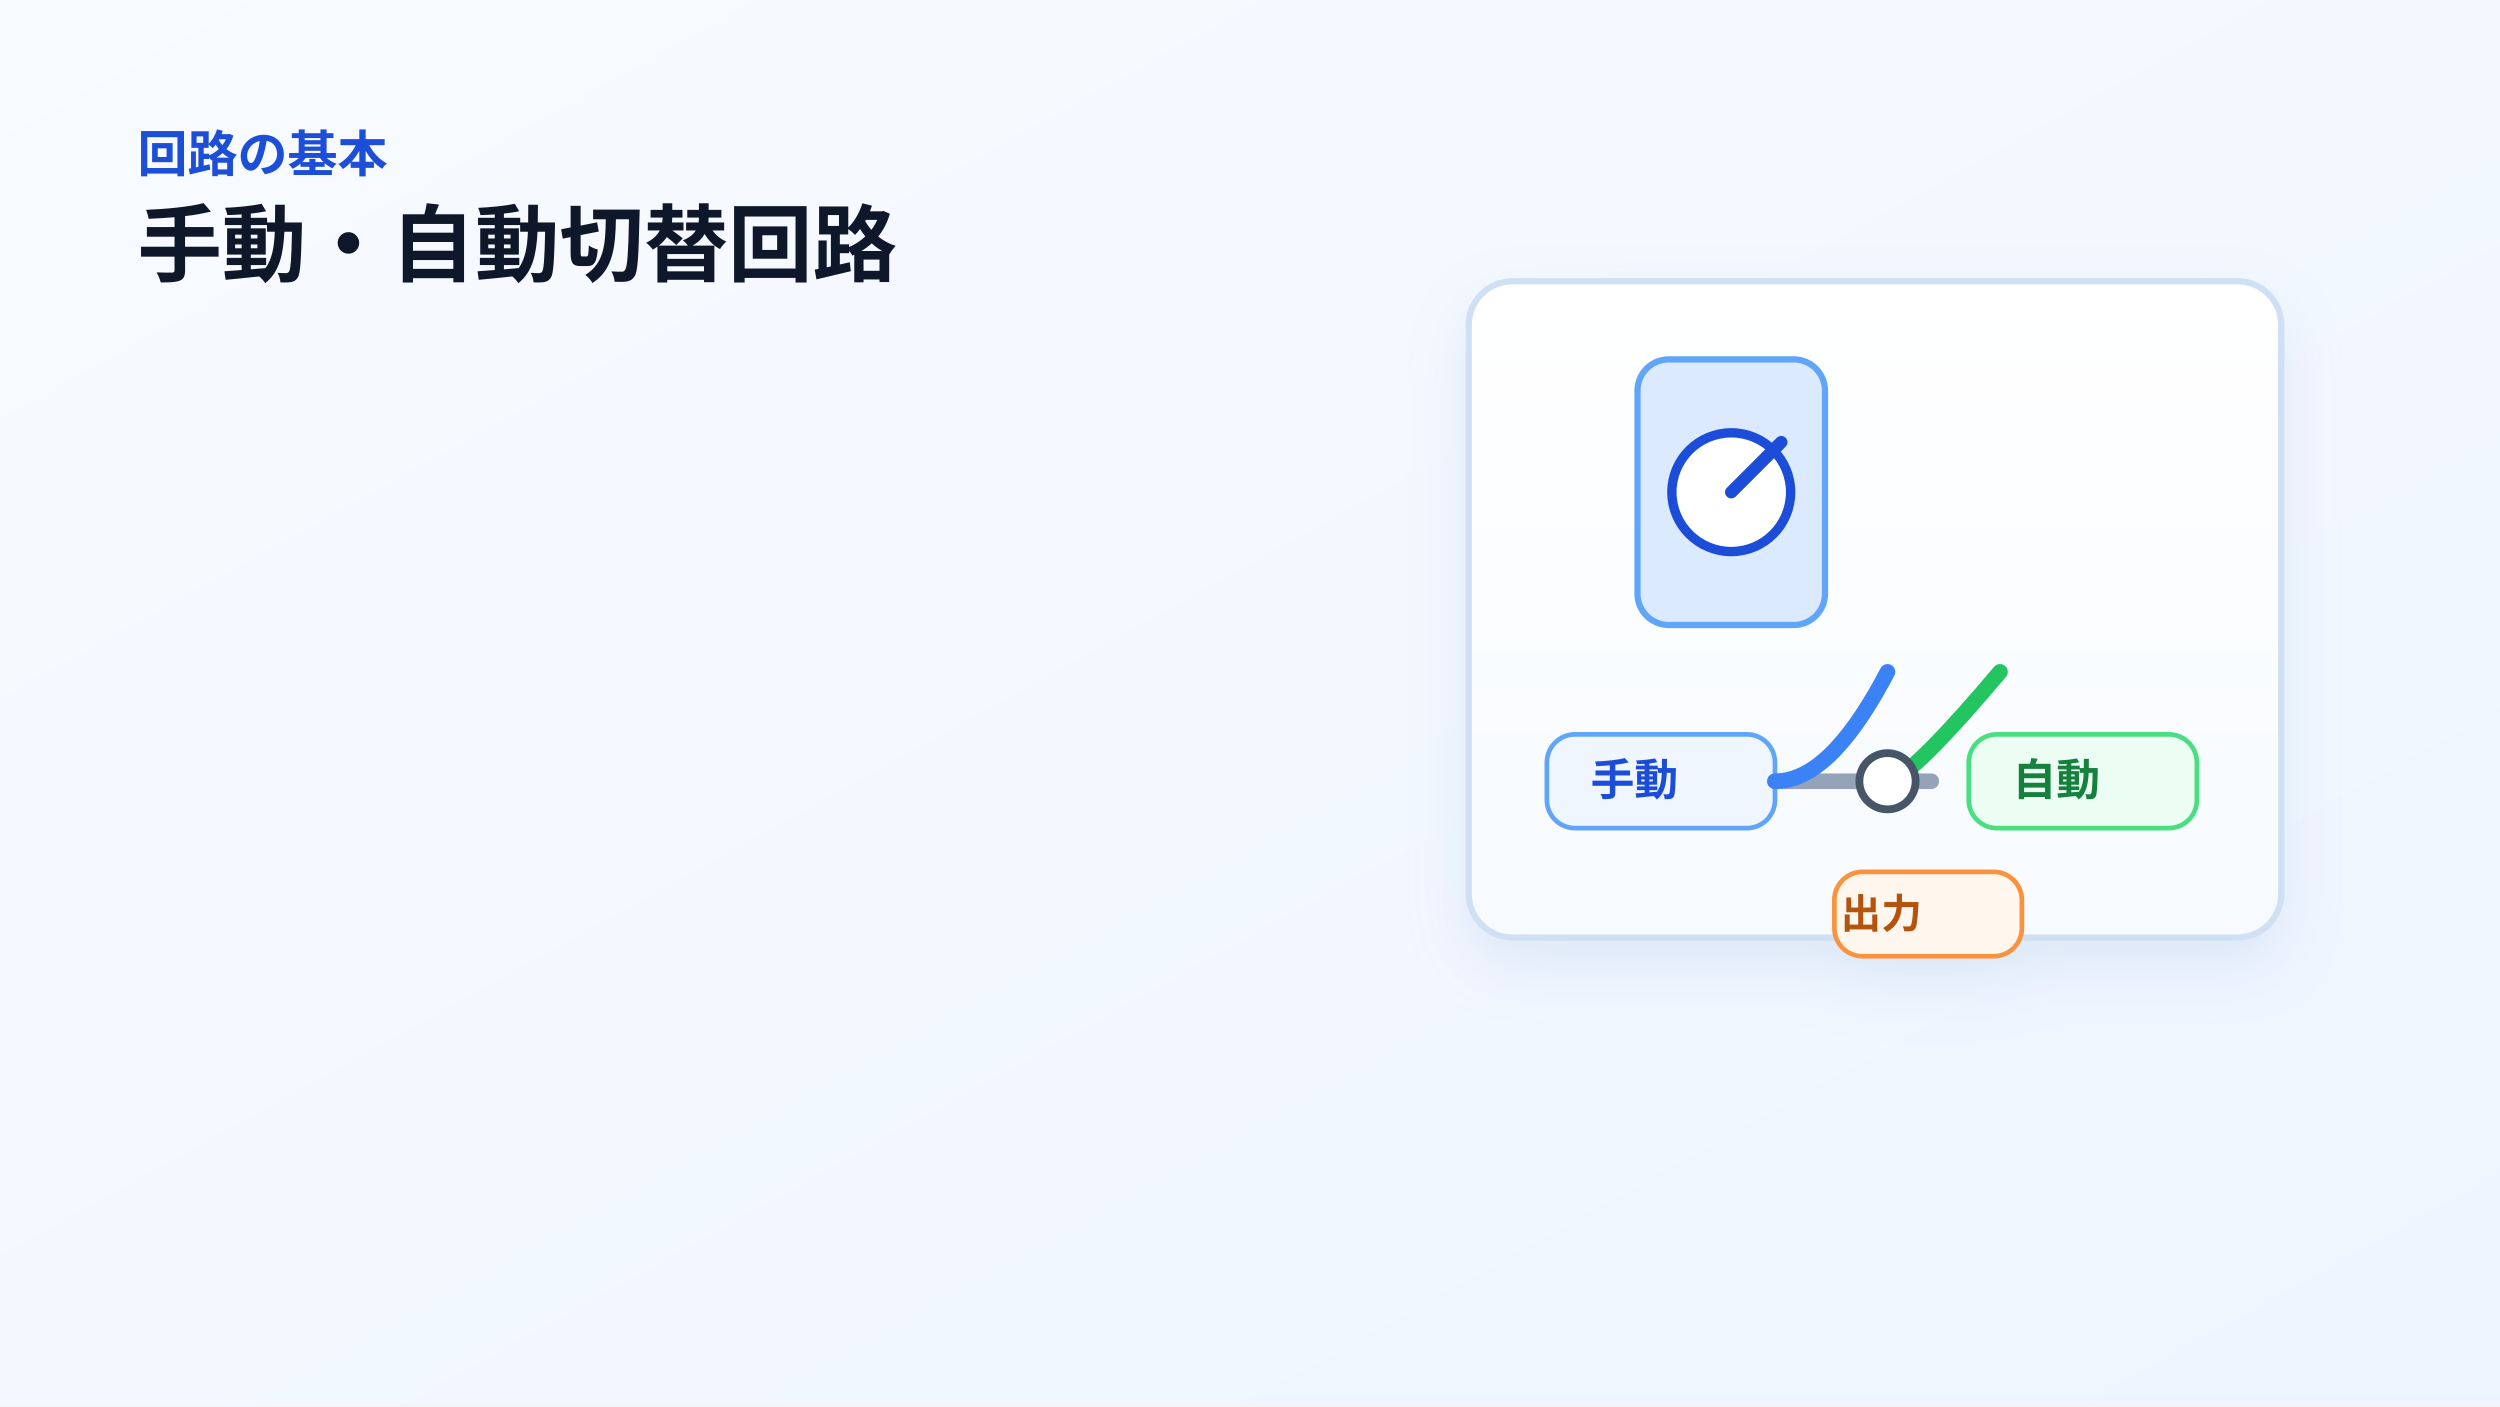
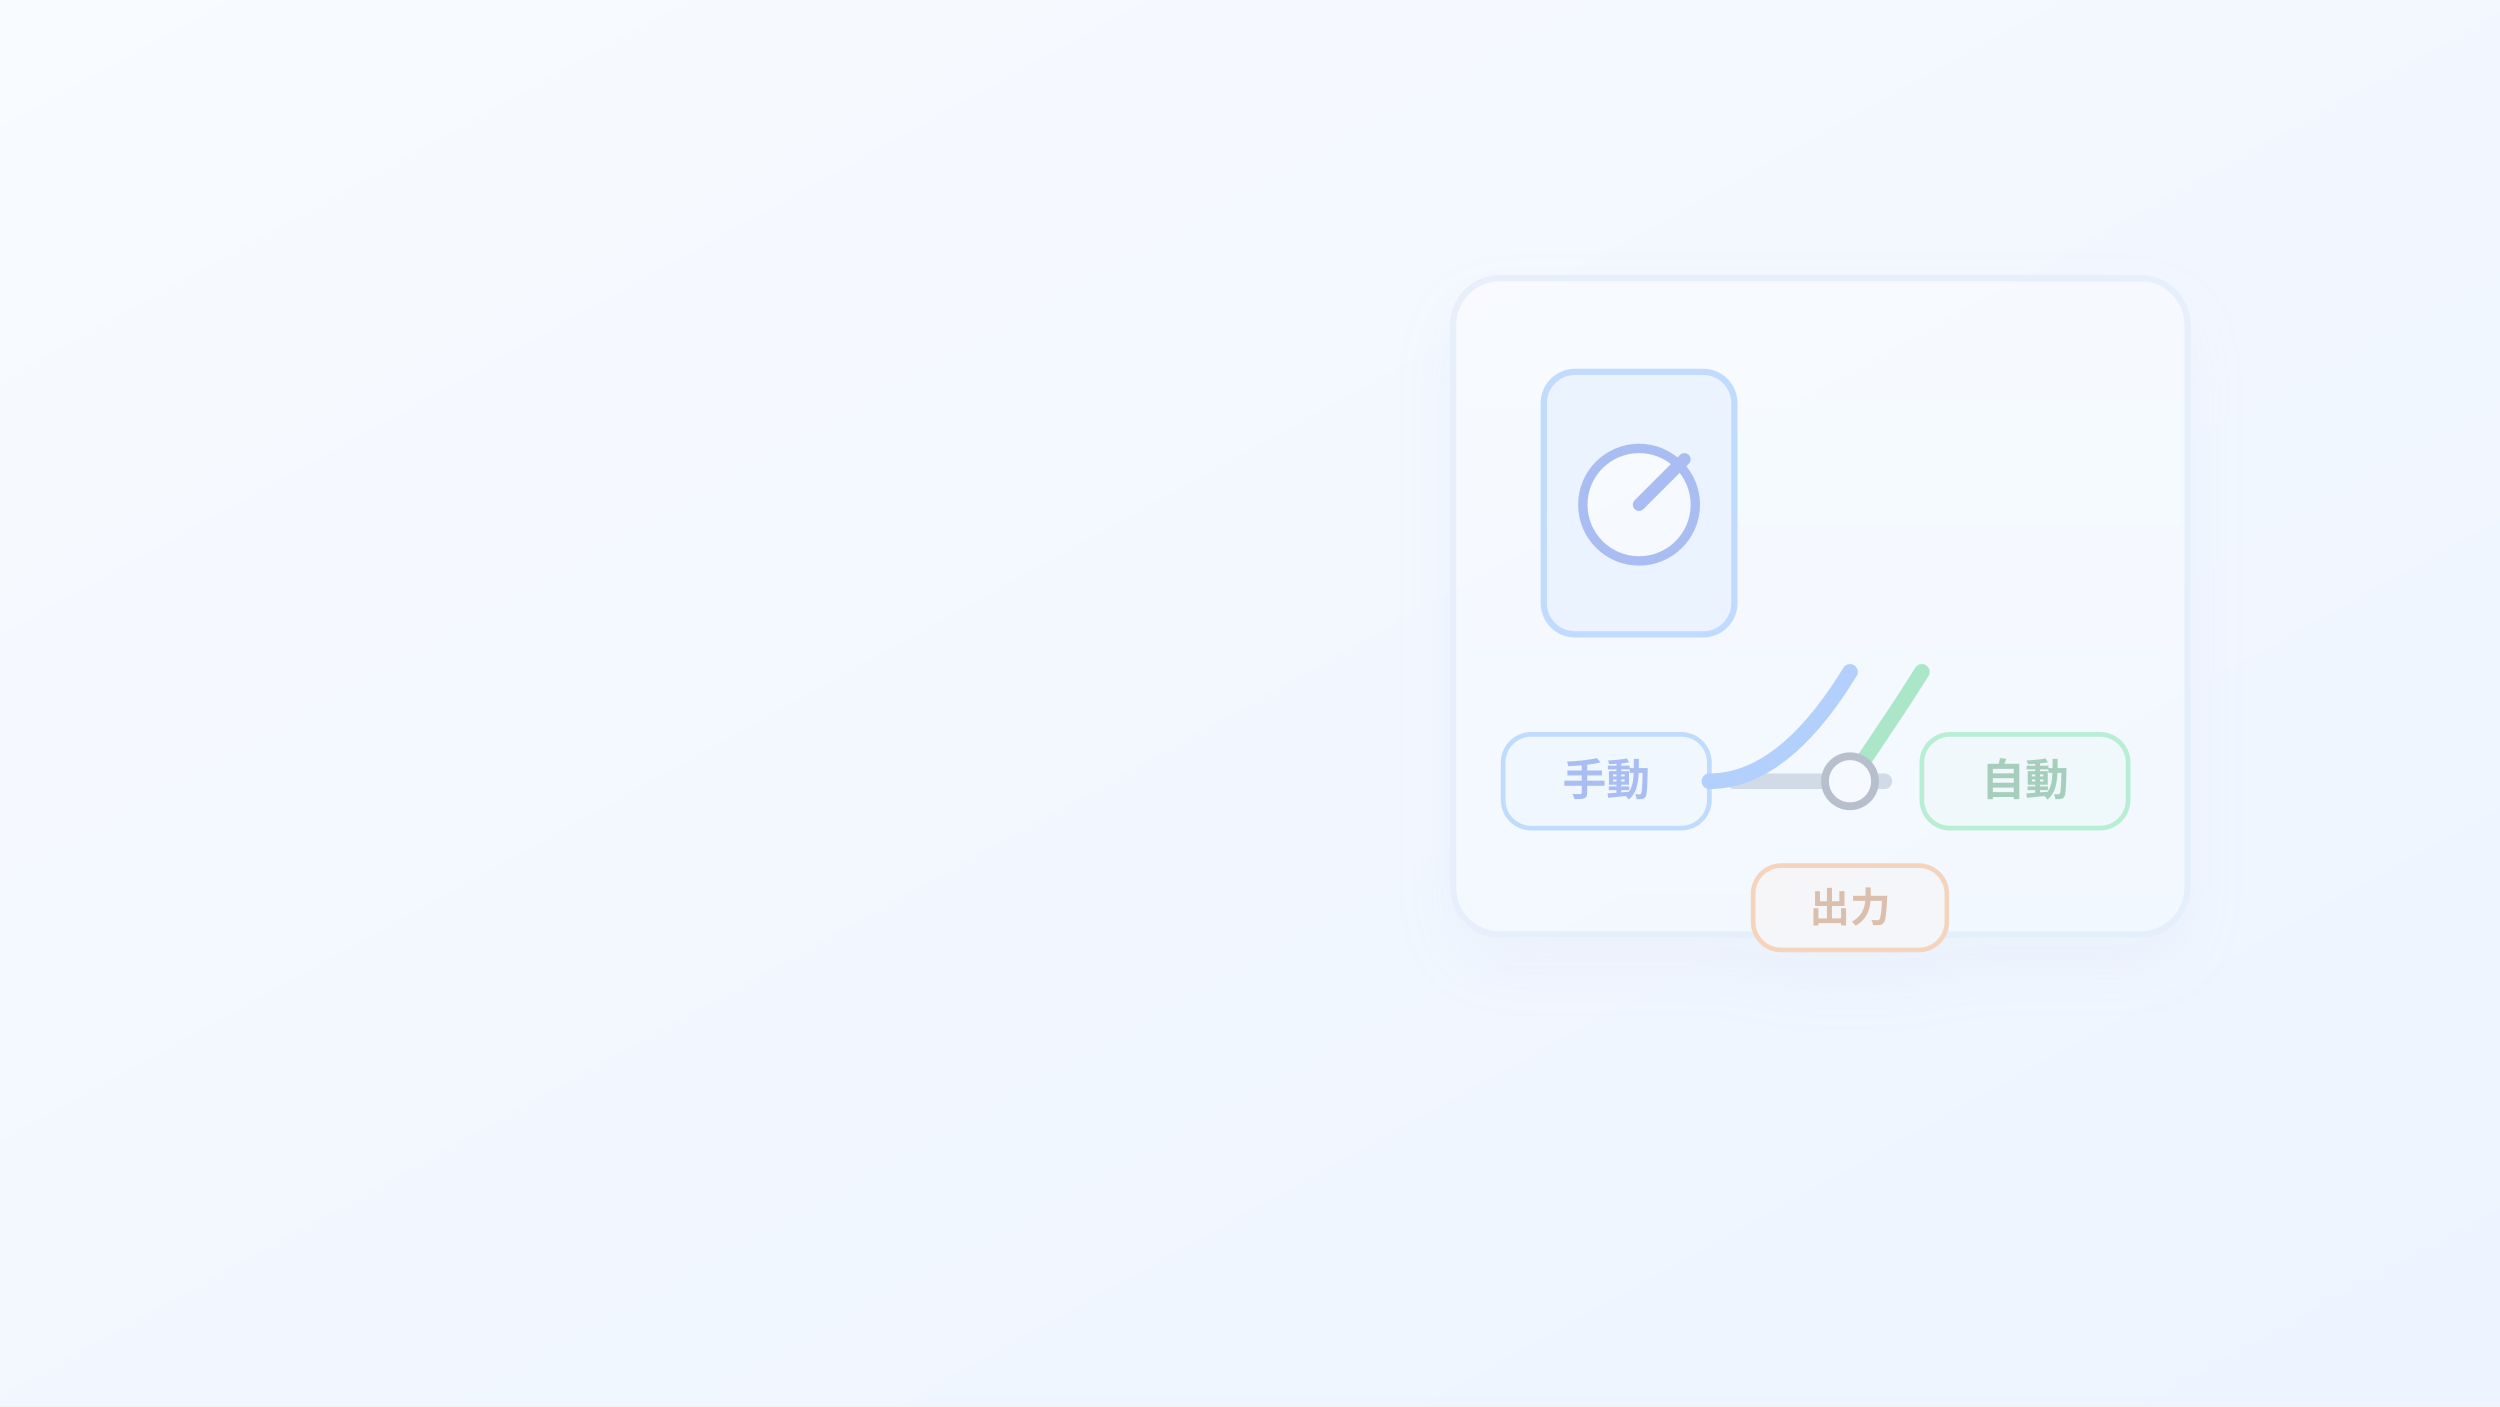
<svg xmlns="http://www.w3.org/2000/svg" width="1600" height="900" viewBox="0 0 1600 900">
  <defs>
    <linearGradient id="bg" x1="0" y1="0" x2="1" y2="1">
      <stop offset="0%" stop-color="#f8fbff" />
-       <stop offset="100%" stop-color="#eef5ff" />
+       <stop offset="100%" stop-color="#edf4ff" />
    </linearGradient>
    <linearGradient id="panel" x1="0" y1="0" x2="0" y2="1">
      <stop offset="0%" stop-color="#ffffff" />
      <stop offset="100%" stop-color="#f7fbff" />
    </linearGradient>
    <filter id="shadow" x="-20%" y="-20%" width="140%" height="140%">
-       <feDropShadow dx="0" dy="16" stdDeviation="18" flood-color="#93b4d8" flood-opacity="0.22" />
+       <feDropShadow dx="0" dy="18" stdDeviation="18" flood-color="#9ab6d8" flood-opacity="0.22" />
    </filter>
  </defs>
-   <rect width="100%" height="100%" fill="url(#bg)" />
-   <g filter="url(#shadow)">
-     <rect x="940" y="180" rx="28" ry="28" width="520" height="420" fill="url(#panel)" stroke="#cfe0f4" stroke-width="4" />
-     <rect x="1048" y="230" rx="20" ry="20" width="120" height="170" fill="#dbeafe" stroke="#60a5fa" stroke-width="4" />
-     <circle cx="1108" cy="315" r="38" fill="#ffffff" stroke="#1d4ed8" stroke-width="6" />
-     <line x1="1108" y1="315" x2="1140" y2="283" stroke="#1d4ed8" stroke-width="8" stroke-linecap="round" />
-     <rect x="990" y="470" rx="18" ry="18" width="146" height="60" fill="#eff6ff" stroke="#60a5fa" stroke-width="3" />
-     <text x="1018" y="509" fill="#1d4ed8" font-size="28" font-weight="700" font-family="'Hiragino Sans','Yu Gothic',sans-serif">手動</text>
-     <rect x="1260" y="470" rx="18" ry="18" width="146" height="60" fill="#ecfdf3" stroke="#4ade80" stroke-width="3" />
-     <text x="1288" y="509" fill="#15803d" font-size="28" font-weight="700" font-family="'Hiragino Sans','Yu Gothic',sans-serif">自動</text>
-     <path d="M1136 500 C1180 500 1205 500 1236 500" fill="none" stroke="#94a3b8" stroke-width="10" stroke-linecap="round" />
-     <path d="M1136 500 C1164 500 1188 468 1208 430" fill="none" stroke="#3b82f6" stroke-width="10" stroke-linecap="round" />
-     <path d="M1280 430 C1248 468 1218 500 1208 500" fill="none" stroke="#22c55e" stroke-width="10" stroke-linecap="round" />
-     <circle cx="1208" cy="500" r="18" fill="#ffffff" stroke="#475569" stroke-width="5" />
-     <rect x="1174" y="558" rx="18" ry="18" width="120" height="54" fill="#fff7ed" stroke="#fb923c" stroke-width="3" />
-     <text x="1204" y="594" text-anchor="middle" fill="#b45309" font-size="26" font-weight="700" font-family="'Hiragino Sans','Yu Gothic',sans-serif">出力</text>
+   <rect width="1600" height="900" fill="url(#bg)" />
+   <g opacity="0.34" filter="url(#shadow)">
+     <rect x="930" y="178" width="470" height="420" rx="30" fill="url(#panel)" stroke="#cfe0f4" stroke-width="4" />
+     <rect x="988" y="238" width="122" height="168" rx="20" fill="#dbeafe" stroke="#60a5fa" stroke-width="4" />
+     <circle cx="1049" cy="323" r="36" fill="#ffffff" stroke="#1d4ed8" stroke-width="6" />
+     <line x1="1049" y1="323" x2="1078" y2="294" stroke="#1d4ed8" stroke-width="8" stroke-linecap="round" />
+     <rect x="962" y="470" width="132" height="60" rx="18" fill="#eff6ff" stroke="#60a5fa" stroke-width="3" />
+     <text x="1028" y="509" text-anchor="middle" fill="#1d4ed8" font-size="28" font-weight="700" font-family="'Hiragino Sans','Yu Gothic',sans-serif">手動</text>
+     <rect x="1230" y="470" width="132" height="60" rx="18" fill="#ecfdf3" stroke="#4ade80" stroke-width="3" />
+     <text x="1296" y="509" text-anchor="middle" fill="#15803d" font-size="28" font-weight="700" font-family="'Hiragino Sans','Yu Gothic',sans-serif">自動</text>
+     <path d="M1110 500 C1150 500 1178 500 1206 500" fill="none" stroke="#94a3b8" stroke-width="10" stroke-linecap="round" />
+     <path d="M1094 500 C1132 500 1162 466 1184 430" fill="none" stroke="#3b82f6" stroke-width="10" stroke-linecap="round" />
+     <path d="M1230 430 C1210 462 1192 487 1184 500" fill="none" stroke="#22c55e" stroke-width="10" stroke-linecap="round" />
+     <circle cx="1184" cy="500" r="16" fill="#ffffff" stroke="#475569" stroke-width="5" />
+     <rect x="1122" y="554" width="124" height="54" rx="18" fill="#fff7ed" stroke="#fb923c" stroke-width="3" />
+     <text x="1184" y="590" text-anchor="middle" fill="#b45309" font-size="26" font-weight="700" font-family="'Hiragino Sans','Yu Gothic',sans-serif">出力</text>
  </g>
-   <text x="88" y="110" fill="#1d4ed8" font-size="32" font-weight="700" font-family="'Hiragino Sans','Yu Gothic',sans-serif">回路の基本</text>
-   <text x="88" y="176" fill="#0f172a" font-size="54" font-weight="800" font-family="'Hiragino Sans','Yu Gothic',sans-serif">手動・自動切替回路</text>
</svg>
